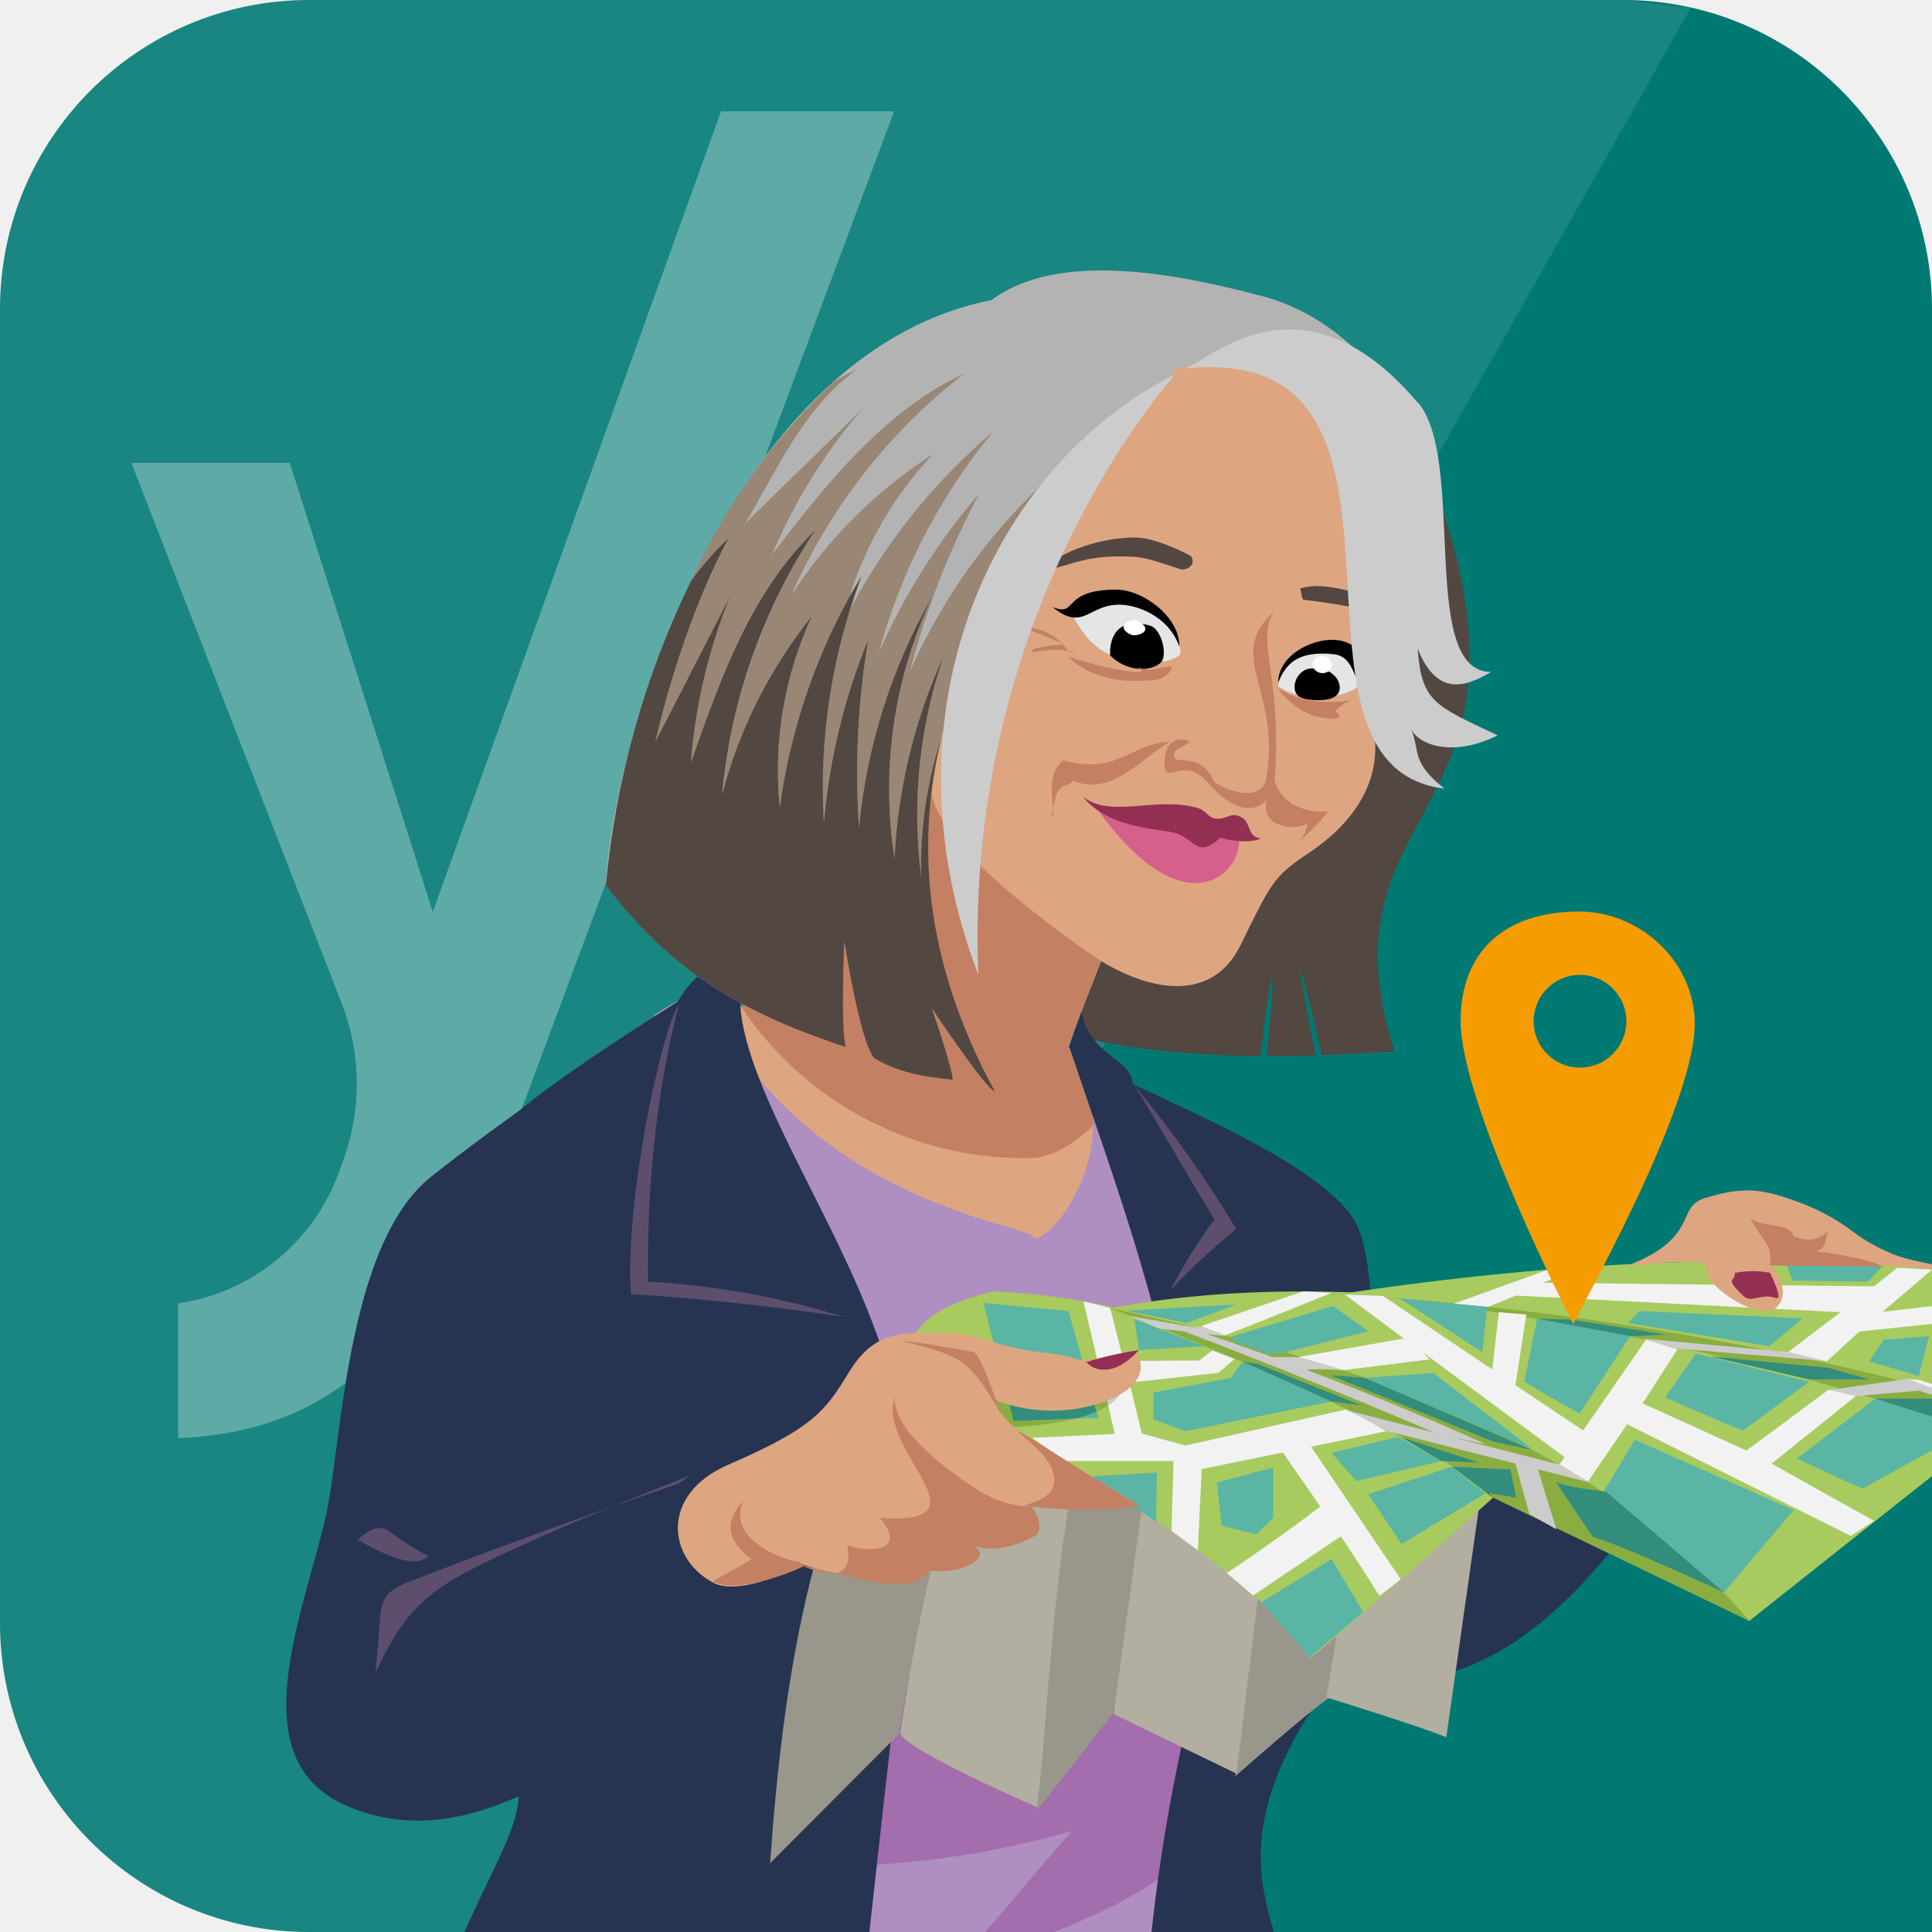
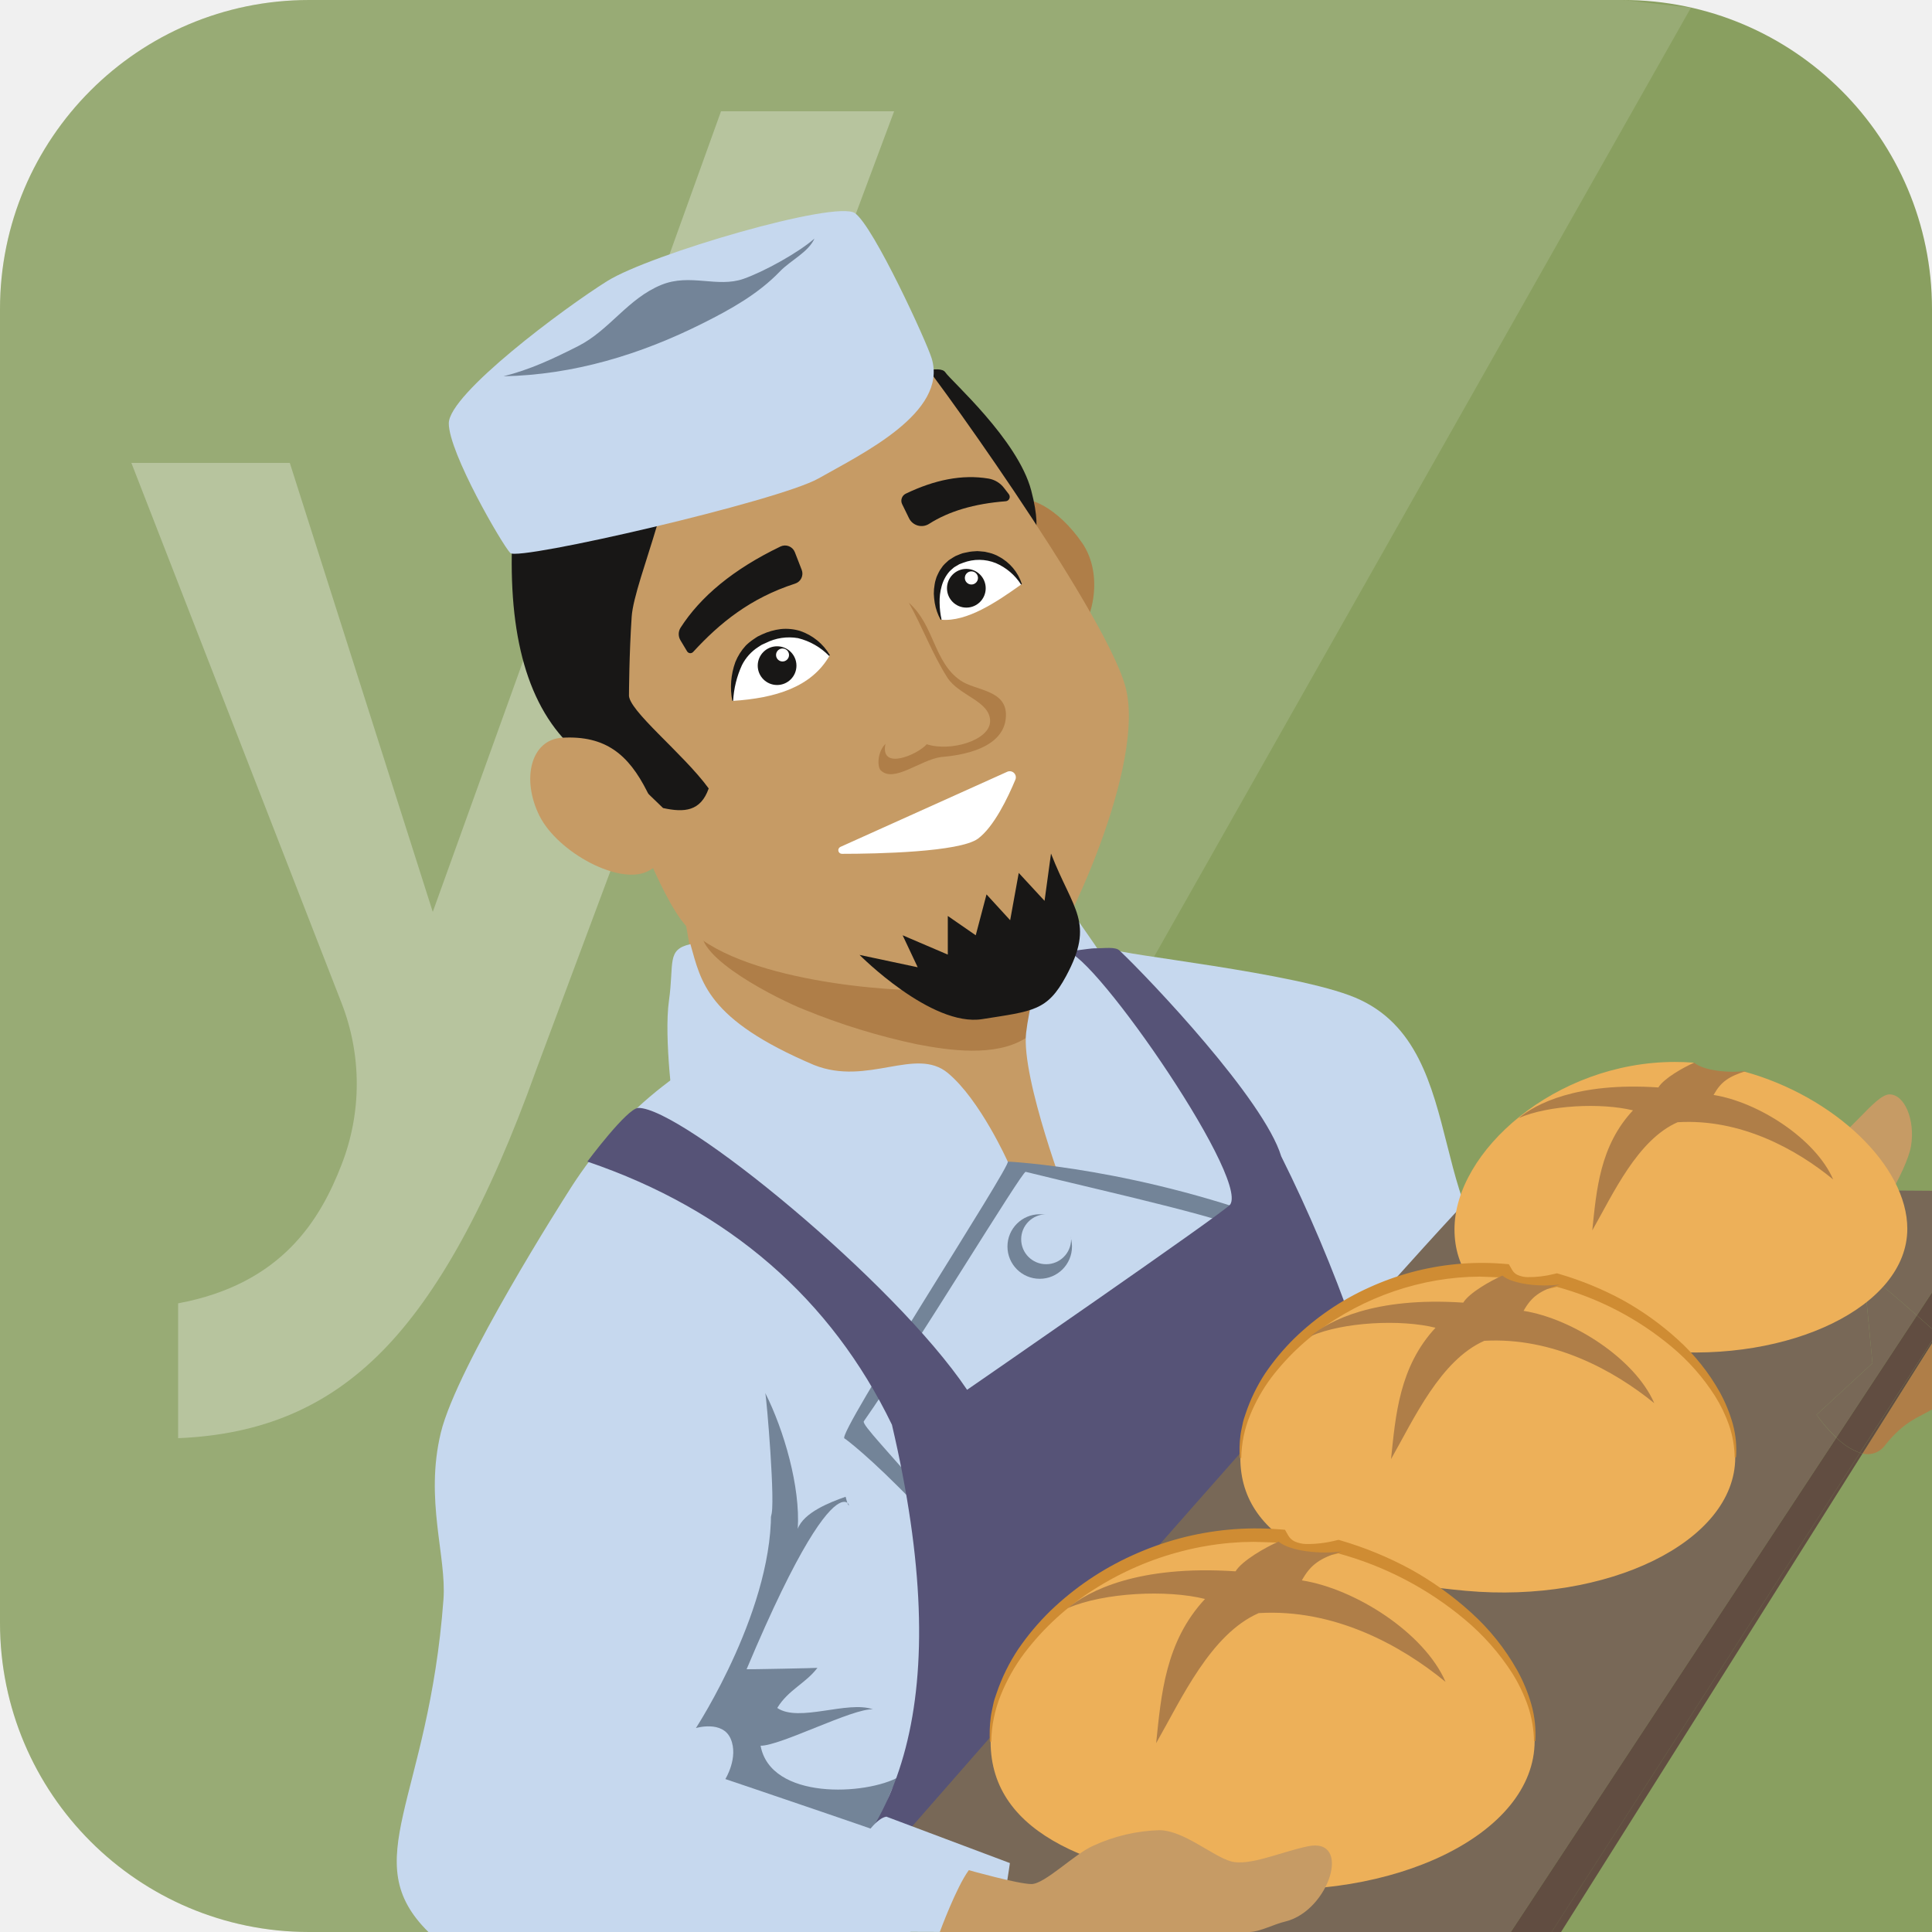
<svg xmlns="http://www.w3.org/2000/svg" role="img" aria-hidden="true" viewBox="0 0 500 500" focusable="false">
-   <path fill="#007973" d="M80 0h340a80 80 0 0 1 80 80v420H80a80 80 0 0 1-80-80V80A80 80 0 0 1 80 0z" />
-   <path fill="#fff" d="M420 0H80A80 80 0 0 0 0 80v340a80 80 0 0 0 80 80h75.9L437.6 2" opacity=".1" />
-   <path fill="#fff" d="M46.1 337.3v34.9c21.6-.9 38.5-8 52.8-22.5s27.4-38 39.9-72.9l92.6-248h-44.8L112 236 75 119.8H34l54.4 139.8a57.5 57.5 0 0 1 0 41.8 52.3 52.3 0 0 1-42.3 35.9z" opacity=".3" />
-   <path fill="#534741" d="M372.1 128.3c-9.9-28.3-45-52.7-75-50.5l-8.5-1c-28.7 14.3-25.5 45-34.1 75.9-8.5 30.2-22.7 62.9-10.7 91.9 9.7 23.7 51 28.4 82.4 28.7 4.4-36.4 3.4-15.5 1.6 0 4.5 0 8.8 0 12.7-.2 0 0-10.1-50 1.6 0 8.4-.3 15.2-.8 18.8-1-20.7-64.6 40.8-59.2 11.2-143.8z" />
-   <path fill="#263452" d="M348.9 313.5c9.9 11.9.6 38.2 17.5 40.8 19 3 35.2-24 54.5-24.4a38 38 0 0 1 28.7 12.5c6.5 7.1-1.2 8.2-5.7 16.8-38.7 73-76.2 89.8-119.3 66.2-36.9-94-54.5-65.9-82.5-112.9.5-15.4-5.2-57.4-12.2-71.2 26 30.7 98.6 47.9 119 72.2z" />
-   <path fill="#dda680" d="M213.9 236.3c7.4-10.3 19.2-64.2 16.7-64.7 0 0 29.7 66 80 81.6-18.2-6-25-6-25-6s-8.7 21.8-9.1 24c5.2 4.5 7.5 2.4 16.1 12.4 10.7 12.4-1.2 76.2-8.4 76.4-35 1-115.7-50-115.7-90.4 35-9.8 37-21.7 45.4-33.3z" />
-   <path fill="#c48062" d="M295.5 248.8a530 530 0 0 0-6.8-6 129.1 129.1 0 0 1-23-19.5 975 975 0 0 0-38.1-30c-3.6 16.3-9.4 37-13.7 43-6 8.2-8.7 16.5-22.1 24.2a88 88 0 0 0 75.2 39.2c8.7-.4 17.3-8.6 24-18-7.3-7.8-9.7-6.3-14.5-10.4.4-2.3 9-24.1 9-24.1s3 0 10 1.6z" />
-   <path fill="#af8fc1" d="M277.6 272.4c15.7 25.6-8.2 51.8-10.2 47.6-1.4-2.9-56.4-8.8-82.7-58.2 5.8-3.3 2-11-15.5 1C204 297.5 210.4 428 209.4 500h105.7c12-72 .3-203.4-37.5-227.6z" />
-   <path fill="#a46dad" d="M318.5 446.2c10-18.3 2.7-43 14.9-60q-54.6 14.3-108.6 30.6l3.8 3.7a271.6 271.6 0 0 0-6.2 62.3 234.1 234.1 0 0 0 55.2-9c-7.3 7.8-14.8 17.4-22.7 26.2h18c11.8-4.8 23.2-10 33.3-18.5 6.2-5.2 8.4-28.2 12.3-35.3z" />
-   <path fill="#263452" d="M233.9 416.9c0-32.8 4.9-31.4-4-62.3-12-42.5-49.9-86.8-35-109.2a28.3 28.3 0 0 0-19.5 13.8c-15.5 9.8-43.5 28-46.5 34-4.8 9.2-12.5 37-11.8 47.3 2.5 35.5 3.9 70.7 13.7 104.9 5.5 19 4.5 22.6-3.1 38.6-2.5 5.2-5.1 10.6-7.5 16H225c12.4-112.8 9.3-75.5 8.9-83.1zM338.5 444c16.2-25.9 17.1-36-18-112.4-12-25.8-20.6-43-27.4-51.1 0-6.4-11.2-7.3-13.2-18.7l-3.2 9c12.7 38 25.5 70.3 33.4 124.1 5.4 36.6-5.4 44.7-12.1 105.1h31.7c-4.7-15.1-6.7-31.1 8.8-56z" />
-   <path fill="#263452" d="M194.7 420.8C151 460.4 118.5 480.5 89 467c-28.3-12.8-8.4-54-4-78 3.6-20.3 5.7-67.9 26.6-84.5 20-15.8 39.1-28.3 39.1-28.3l14.4 41.8-16.7 75 43.6-14s22.7 23.7 2.8 41.7z" />
-   <path fill="#dda680" d="M351.7 177.8c13.5 25.9-9.2 40.4-13.8 43.5-8.3 5.6-9 7.3-16.9 23.4-8 16.2-26.4 11.3-40.4 1.1-9.5-6.9-33.4-24-38.6-37.4-3.5-9.2-4.3-32.9 3.2-45.5 6.8-11.5-16.1-22.2-14.6-35.5 1.3-10.8 23-68 80.7-47.4 28.9 10.4 46.7 34.3 46.7 56 0 18.9 3.2 22-6.3 41.8z" />
-   <path fill="#534741" d="M336.5 152.3c4.4-1.5 10.9.1 14.3 1.1 3.2.9 7.6 6 7.6 11.4-1.2-.3-6-7.1-8.3-7.6-4.9-1.1-12.3-1.9-12.8-2-.4-.2-.6-2.3-.8-2.9zm-42.7-13.2c5.2 0 13.7 4.3 14.5 4.9 1 1.7-.2 3.3-2.4 3.4-.6 0-8-3-12.3-3.3-12.7-.7-15.6 2.1-24.3 3.8 5.2-5.5 16-8.8 24.5-8.8z" />
-   <path fill="#e5e5e5" d="M305.5 169.1c.3-3.4-4.4-11-6.8-12.2a21.7 21.7 0 0 0-20.8 3c3 5.2 5.6 7.7 8.8 9.3 6.4 3.2 16.6 2.9 18.8 0zm25.4 8.6c-.8-10.2 17.3-15 21-2 .6 3-4.8 4.5-10.8 4.8a17.6 17.6 0 0 1-10.2-2.8z" />
-   <path d="M288.9 152.6c7 0 16.5 7.2 16.3 14.7-2.9-8.1-11.2-10.7-15.1-10.8-8.4-.3-9.6 7.2-17.7.6 6.7 2.7 2-4.5 16.5-4.5zm58.1 13.2c8 1.8 6.3 10.7 9.8 10.8-7.7 4.4-4.5-6.6-11.7-7.3-9.5-1-12.5 2.8-14.3 7.4-.1-7.5 10-12.2 16.1-10.9z" />
-   <path d="M339.5 173c-4 0-6 5.7-3.1 7.4 1.7 1 7.8 1.3 9.4-.4 2.2-1.6.6-7.4-6.3-7z" />
-   <path fill="#dda680" d="M246.3 151.2c-2-6.1-6.4-13.2-14-15.6-4-1.3-5-.5-8.8 1.4-3 1.5-5.6 6.8-6.3 10-3 14.6 4 23.5 14.4 34 3.3 3.5 9 6.5 12.7 3.4 1.6-1.4 2.3-3.7 2.7-5.8a55 55 0 0 0-4.2-34.8" />
-   <path fill="#c48062" d="M221 159.2c-3.4-6.1.6-15.3 6.5-19.2 1-.8 4.6 1.2 5.2 2.3a90.2 90.2 0 0 1 9.3 24.3 16.4 16.4 0 0 1-9.2-.7 4.7 4.7 0 0 1 6-6.7c-2-4.6-2.8-12.6-7.8-12.8-7.2-.3-10 12.8-10 12.8z" />
-   <path d="M287.3 169.6c3.7 3.9 10.3 4.7 13.3 1.7 1.6-2.3-.2-8.7-3-9.4-9.1-2.5-10.5 4-10.3 7.7z" />
-   <path fill="#fff" d="M293.2 164.4c1 .1 3-.4 3.2-1.5s-1.7-2.2-2.6-2.4-2.8.5-3 1.6 1.4 2.1 2.4 2.3z" />
-   <ellipse cx="342.2" cy="172" fill="#fff" rx="2.2" ry="2.5" transform="rotate(-81.4 342.2 172)" />
-   <path fill="#d6608c" d="M320.7 216.7a11.2 11.2 0 0 1-12 11.8c-11.9-.5-23.3-17.2-24.7-19 2.7.3 37.3 7.5 36.7 7.2z" />
-   <path fill="#942f54" d="M309.6 209c2.7.7 2.9 2.5 4.8 2.8 2.3.5 3.8-1.2 5.6-.8 4.4 1.1 2.1 5.4 6.3 6-2.7 1.2-7 .8-10.5-.2-6.3 6-6.7-.6-12.9-1.5-8-1.2-17.2-2.3-22.7-9.2 7 5.8 18.7 0 29.4 2.9z" />
-   <path fill="#c48062" d="M330 200c-.7 11-9 12.1-16.8 3.2-4.9-5.6-7-3.6-10.4-3.2-2.1.3-1.6-4.8-.5-6.7a4 4 0 0 1 5.6-1.3c-2.6 2.2-4 1.3-4 3.7s6.9-1.2 10 6.1c.7 1.7 12.5 7 13.8-.4 4-22.9-11-32 2.2-43.2-5.2 6.8 1.8 16.6.1 41.8zm-52.2 2c-2.2 2.5-4.3-1-5.6 9.4 1.7.3-2.6-10.7 3-14.6 14.3 3.9 17.7-4.7 27.6-4.8-5.6 2.6-15.1 14.7-25 10z" />
-   <path fill="#c48062" d="M329.7 201a10 10 0 0 0 5 7.2 15.5 15.5 0 0 0 9 1.8 42.4 42.4 0 0 1-7.4 7.6 7 7 0 0 0 2-4.4 9.4 9.4 0 0 1-7.3.2 5.5 5.5 0 0 1-2.6-1.9c-1.1-1.6-.8-3.7-.5-5.6l.5-3.2M298 176c-7.7.9-16.1-.6-21.6-6.1a94.8 94.8 0 0 0 16.8 4 3.3 3.3 0 0 0 2.3-.3l-1.3-1.3c2.2 2.2 6.8.1 9.2.1-.7 2.6-3 3.4-5.4 3.7zm32.3 1.7c5.6 4.3 13.3 4.6 20.2 3.4a8 8 0 0 0-4.9 3c4 3.2-5 1.5-6.2 1a21.7 21.7 0 0 1-9-7.4z" />
-   <path fill="#c48062" d="M278.6 170.2c-.8-1.6-3-2-4.7-2a34.7 34.7 0 0 0-6.8.6c-.3-.5.4-.9.9-1a38.5 38.5 0 0 1 7.3-1 58.9 58.9 0 0 0-15.2-5.3 32.6 32.6 0 0 1 9 1.5 13.6 13.6 0 0 1 7.3 5.4l1.2.4" />
-   <path fill="#b3b3b3" d="M326.5 76.6c29.6 7.7 43.9 40 43 46.5-42.2-43-69.6-25.7-69.7-25.8-10.5-7.7-20.7-19.8-44-19 18.1-14.6 52.3-6.5 70.7-1.7z" />
-   <path fill="#b3b3b3" d="M257.5 282.5c-2.5-.7-16.3-21.5-16.3-21.5s6.4 18.8 5.2 18.5c-2.2-.6-11.5-.5-20-5.6-3.8-4.3-8-30.2-8-30.2s-1 22.6.5 27.3c-24.7-8.2-44.6-18.5-62.1-42 1.4-35.4 30.7-136.3 98.2-151 30.1-6.5 37 3.6 49 19.1-14.1 18.3-99.9 88-46.5 185.4z" />
-   <path fill="#998675" d="M188.6 139.2a224 224 0 0 0-19 52.8l19.5-38a143.4 143.4 0 0 0-10.3 43.4c7.5-21.8 15.6-44.4 32.2-60.2a148 148 0 0 0-24 68.5 123.3 123.3 0 0 1 23.1-46.2 95.2 95.2 0 0 0-8.3 49.5 156.8 156.8 0 0 1 18-54.5 95.3 95.3 0 0 1 21.7-37 123.3 123.3 0 0 0-36.7 36.5 148 148 0 0 1 44.7-57.3c-20.8 9.7-35.7 28.6-49.7 46.8a143.4 143.4 0 0 1 23.5-37.8l-30.5 29.8c8.5-14 14.8-29.6 29.1-40-1.9 1-4 2-6 3.2a162.3 162.3 0 0 0-37 51.5 83.1 83.1 0 0 1 9.7-11z" />
-   <path fill="#998675" d="M235.6 173.3a209.6 209.6 0 0 1 17.8-45.5 161.6 161.6 0 0 0-26 41.2 153.7 153.7 0 0 1 29.6-57.3 156.8 156.8 0 0 0-37 46 153.7 153.7 0 0 0-6.9 55 161.5 161.5 0 0 1 11.6-47.2 209.6 209.6 0 0 0-2.4 48.7 149.3 149.3 0 0 1 19-59.9 116.9 116.9 0 0 0-9.8 67.9 142.4 142.4 0 0 1 12.7-52.4 126.8 126.8 0 0 0-5.8 57.3 107.3 107.3 0 0 1 5.3-36.4 144 144 0 0 1 15.2-37c3.8-14.3 8.5-25.6 13.8-31.1a149.3 149.3 0 0 0-37 50.7z" />
-   <path fill="#534741" d="M238.4 227a126.8 126.8 0 0 1 5.8-57.2 142.4 142.4 0 0 0-12.7 52.4 116.9 116.9 0 0 1 9.8-67.9 149.3 149.3 0 0 0-19 59.9 209.6 209.6 0 0 1 2.4-48.7 161.5 161.5 0 0 0-11.5 47.3 153.7 153.7 0 0 1 6.8-55.1q1.4-4.4 3-8.7l-3.2 5.5a156.8 156.8 0 0 0-18 54.5 95.2 95.2 0 0 1 8.3-49.5 123.3 123.3 0 0 0-23.2 46.2 148 148 0 0 1 24.1-68.5c-16.6 15.9-24.6 38.4-32.2 60.2a143.4 143.4 0 0 1 10.3-43.4l-19.5 38c3.6-16 10.4-36.7 19-52.8a83.1 83.1 0 0 0-9.7 11 227.9 227.9 0 0 0-22.1 78.9c17.5 23.4 37.4 33.7 62.1 41.9-1.4-4.7-.4-27.3-.4-27.3s4 25.9 7.8 30.2c8.6 5.1 18 5 20.1 5.6 1.2.3-5.2-18.5-5.2-18.5s13.8 20.8 16.3 21.5c-18.8-34.4-20.3-65.3-13.8-91.8a107.3 107.3 0 0 0-5.3 36.4z" />
-   <path fill="#ccc" d="M367 104.2c12.6 14.9 0 69.7 18.9 69.7-6 3.5-13.8 7-19-6 1 13.8 4.4 14.7 20.7 22.4-12 6-20.8 2.2-22.4-1.7 2.4 6.2 0 8.6 8.6 15.5-49-6 3.5-116.3-67.2-108.7 5.2-1 29.8-27.2 60.3 8.8zM253.2 252.3c-25.8-67.2 3-131.3 51-155.5 0 .2-55 59.8-51 155.5z" />
-   <path fill="#5e4e6d" d="M167.8 331.7a209 209 0 0 1 50.5 9.1q-27.3-4.1-55-5.9c-1.7-22.8 7.5-67.3 12.4-75-6 23.4-8.3 47.5-8 71.8zM319.9 318a308 308 0 0 0-26.2-37c7.1 11.8 13.5 22.9 20.6 34.6a134.3 134.3 0 0 0-11.4 18.3 175.3 175.3 0 0 1 17-15.8zm-141.3 63.8l-14.9 6a589.5 589.5 0 0 0-37.8 16.4c-7 3.4-14 7.2-19.1 13-4.1 4.6-7 10.2-9.6 15.7l1.2-14.2a12.1 12.1 0 0 1 1.2-5c1.3-2.3 4.1-3.5 6.7-4.5q34.3-13.3 69.2-25.2m-82.9 14.5c1.9-1.8 4.3-3.6 6.8-2.9a8 8 0 0 1 2.4 1.5 74.5 74.5 0 0 0 9 5.6c-3.5 4.1-14.4-2-18.2-4.2z" />
-   <path fill="#99978b" d="M199.3 482.2c3.5-49.9 11.4-98.6 37.9-136.8l27.6 5c-15.5 36.5-28.8 71.4-32 98.2zm69.1-13.6c3-30 2-78.4 16.3-116.3 0 0 20.7-4.3 19.8-1.8s-16.5 93-16.5 93zm62.8-106.9c0 3.5-11.5 98-11.5 98s20.1-17.8 24.5-20.4c2.2-1.4 10.3-79.3 10.3-79.3z" />
-   <path fill="#b3afa0" d="M233 448.7c1.8 4.4 35.4 19 35.4 19 3.7-30.1 4-79.1 18-117.2l-28.4-1.7a494.5 494.5 0 0 0-25 100zm87 10.3l-31.8-15.4 12.9-94 31.9 2.7zm54.3-9.4c-6-2.6-31-10.3-31-10.3l13-79.3 30 5.2z" />
-   <path fill="#a8cb5f" d="M253.7 364.3c16.4 12 67.2 38 85.3 64.6-2 3 47.4-41.3 47.4-41.3-40.7-31.5-83.4-51.4-129.2-53.4-12.7 3-19.7 7.6-21.6 13.8z" />
-   <path fill="#8aad41" d="M386.4 387.6l66.3 31.9c-31.6-39.7-96.6-69.2-166-81.2 47 18.3 88 37.2 99.7 49.3z" />
-   <path fill="#a8cb5f" d="M287.3 338.5c73.5 16 129.1 38.2 165.4 81L500 382v-17c-67.6-24.1-150.1-38.5-212.7-26.4z" />
-   <path fill="#a8cb5f" d="M338.4 336.2c57.7 6.3 109.9 11.4 161.6 28.8v-36.8c-54-4.4-107.2-.7-161.6 8z" />
-   <path fill="#8aad41" d="M357.7 335.7q-10.3-1-20.4-1.5l20.4 1.5zm0 0a708.4 708.4 0 0 1 142.3 31v-7.3a793.3 793.3 0 0 0-142.3-23.7z" />
-   <path fill="#ccc" d="M462.6 349.9l-37.5-3.5 8.9 2.6 39.4 3.3-10.8-2.4z" />
-   <path fill="#f2f2f2" d="M480.3 361.3l-7-1.7-21.3 15.8-26.9-12.2 9-14-8.1-2.5-16.3 23.5-17.5-11.7 2.8-18.3-7.1-.6-1.7 14.8-28.3-19-9.9-.4 15.3 11.4-27.3 4.8 11.6 3.4 22.4-2.8-2-2 36.9 27.3-1.3 1.9 7.3 4.5 10.2-14.9 57.9 28.9 6-3.9-26.5-14.8z" />
-   <path fill="#ccc" d="M411.6 383.7l-8.2-4.7-54.7-14 10.5 5.4 52.4 13.3z" />
-   <path fill="#5ab5a4" d="M284.3 367l-.5-1.7a33 33 0 0 1-5.2 1.8zm-3.4-12.3l-4.4-15.4-22-2.1 4.6 18a148.4 148.4 0 0 0 21.8-.5z" />
-   <path fill="#8aad41" d="M259.1 355.1l-4.5-.3-.5 8.2 7.5 6.3a85.2 85.2 0 0 0 17-2.2l-16.3.7zm21.8-.4l3 10.6a20 20 0 0 0 2.9-1.6l-2.3-9.5-3.6.5z" />
-   <path fill="#328d7c" d="M259.1 355.1l3.2 12.7 16.3-.7a33 33 0 0 0 5.2-1.8l-3-10.6a148.4 148.4 0 0 1-21.7.4z" />
-   <path fill="#f2f2f2" d="M339.3 374.4l19.5-4s-6.2-3.7-10.6-5.6l-41.4 9.3-11.3-3.1-3.2-13.2 23-2.5 4.2-3.6-5.8-2.2-3.3 2.6-19.6.1c1.7 5.3-.3 9-4 11.5l1.7 7.4-21.4 1 8.6 6h28l-.5 18.1 6.8 5 1-21 21-4.3 9.7 14a479.1 479.1 0 0 1-24.2 17.2l6.8 5.8 22.7-15.3c3.9 5.7 10 15.4 10 15.4l5.5-4.3z" />
-   <path fill="#f2f2f2" d="M287.3 338.5l-6.9-1.7 4.1 17.4a21.7 21.7 0 0 0 6.3-2l-3.5-13.7z" />
-   <path fill="#ccc" d="M290.8 352.2a21.7 21.7 0 0 1-6.3 2l2.3 9.5c3.7-2.5 5.7-6.2 4-11.5z" />
-   <path fill="#f2f2f2" d="M487.2 339.5l12.8-10.9-9-.5-6 4.8-85.6-.9 7.6-3.4h-6.4l-24.4 8.8 8.7.9 7.4-3 84 4.3-13.5 10.3 10 2.4 8.4-7.7 18.8-2V338z" />
-   <path fill="#ccc" d="M308.8 343.5l-16.2-2.9 7.3 3.2 17.3 2-6-2.4-2.4.1z" />
-   <path fill="#f2f2f2" d="M344.6 334.6l-7.3-.4-26.5 9 6.2 2.4 8.2-3.2z" />
-   <path fill="#ccc" d="M384.6 373.8a794.1 794.1 0 0 0-74.5-29.3h-3.8a1739 1739 0 0 1 66 26.7z" />
-   <path fill="#ccc" d="M336 351.2h-9l8.2 3.9c2.7-.9 7-.9 12.3-.5zm61.8 28.4l5 16.2-7-4-3.8-13.7z" />
-   <path fill="#5ab5a4" d="M423.1 372.6l-8 13.3 31.1 26.2 18-21.3z" />
-   <path fill="#328d7c" d="M446.2 412.1c-13.2-6-26.5-12-34-14.4l-9.5-14.1c5 1.7 8.3 1.7 13 2.5zm-3.8-61.1l30.8 3 10.5 3h-15.5l-25.8-6z" />
-   <path fill="#5ab5a4" d="M438.9 350.3l-8 11.4 20.1 8.6 17.2-12.7-29.3-7.3zm26.1 27.2l17 7.8 18-10v-8.8l-14.3-4.8-20.7 15.8zm-56.2-11.7c-.7-.2-14.3-8.2-14.3-8.2l3.3-16.3 24.1 4.5z" />
-   <path fill="#328d7c" d="M431.2 345.4l-9.3.4-24.1-4.5 8.8.2 24.6 3.9z" />
-   <path fill="#5ab5a4" d="M383.6 349.9L362.2 336l22.7 2.2zm-12.7 5.4l-17.7 1.3 43.2 18.3-25.5-19.6zm-52.2-9.4l13.8 4.1 21.6-5.5-9.1-6.5-26.3 7.9zm2.9 6.5l-3.1 4.2-20 3.8v6.9l8.2 3.1 37.9-7.7-23-10.3zm40.2 19.5l-17.2 4.1 6.4 7.3 22-5.2-11.2-6.2zm13.8 7.7l-21.5 7.1 8.6 12.9 21.7-13.1-8.8-6.9zm-46.1.2l-14.6 3.9 1.3 11.2 9 2.2 4.3-4.3v-13zm-30.1 1.3l-.2 12.7-17.5-11.7 17.7-1zm184.3-28.8l3.9-5.6 11.6-.9-2.6 10.3-12.9-3.8zm-17.2-11.1l-8.6 7.2-36.6-6 3-3.1 42.2 1.9zM320 337.6l-12.9 4.8-15.5-3.2 28.4-1.6z" />
-   <path fill="#328d7c" d="M390.9 380.3l-15.1-.7 8.8 6.7 7.8 1.3-1.5-7.3zm-46.6-24.4l8.9.7 43.2 18.6-9.9-2.1-42.2-17.2z" />
-   <path fill="#5ab5a4" d="M319.3 347.1l9.1 3.3 4.1-.4-13.8-4.1.6 1.2z" />
-   <path fill="#328d7c" d="M352.3 363.7l-7.7-1-23-10.3 3.9.6 26.8 10.7zm132.8-1.8l14.9 4.7V362a458 458 0 0 0-14.9 0z" />
-   <path fill="#5ab5a4" d="M487.2 327.7l-3.8 4-19.5-.3-1.9-5.1 25.2 1.4z" />
-   <path fill="#dda680" d="M479.9 319a54 54 0 0 0-13.4-7.5c-10.3-3.9-14.9-4.6-25.4-1.4-7.5 2.4-1.2 10.2-19.8 17.4 7.3-.4 13.7-1.5 20.4-.5-1 3.5 3.3 7.2 7.6 9.8 5.4 3 9.1 2.8 10.5 1.5 3-3 1.3-7.5-1.3-10.8a239.2 239.2 0 0 1 41.5 1v-1.3c-4-.9-8-1.5-11.6-3.3a41.7 41.7 0 0 1-8.5-4.9z" />
-   <path fill="#c48062" d="M458 327.5c1-6-2.6-6.7-5-12.3 2.6 2.6 10.5 1.1 11.1 4.7 4.1 1.6 6.3 1.1 9-1.3-1 2.2-.1 4.5-3.2 5.2 3.8.5 14 2 17.3 4l-29.2-.3z" />
-   <path fill="#5ab5a4" d="M344.6 403.5l-18.1 11.1 12.5 14.3 13.8-11.7-8.2-13.7zm-51-62.1l1.2 8 16.9-1-18.1-7z" />
-   <path fill="#328d7c" d="M382.7 378.5l-9.7-.4-10.5-6.2 20.2 6.6z" />
-   <path fill="#ccc" d="M495.2 357.6h-.2l-1.5-.7-20 2.8 6.8 1.6 16.3-1.4 3.4 1.1v-1.8l-4.8-1.6z" />
-   <path fill="#f2f2f2" d="M493.5 356.9l6.5 2.3v-1l-3.4-1.1-3.1-.2z" />
-   <path fill="#f59c00" d="M408.7 235.9c-18.7 0-30.6 9.8-30.7 28.2-.1 21.8 29.2 78.6 29.2 78.6.6-2.2 31-55.1 31.4-77.4.2-16.2-14-29.4-29.9-29.4zm.2 40.4a12 12 0 1 1 12-12 12 12 0 0 1-12 12z" />
-   <path fill="#dda680" d="M188.4 379.1c22.2-9.6 25.2-14 31.2-23.8 6.6-10.9 13.4-10.4 24.8-10.4 9 0 13.9 4 25.4 5.1 14.2 1.5 3 3.3 23.8.3 1.4-.2 5.4 7.9-8.2 12.6a40.8 40.8 0 0 1-27.7-.5c.7 4.8 8.2 9.6 8.2 9.6l28.8 17.5s-11-1.4-29.8.1c-25 4.5-30.9 25-57.3 15.2-8 4.3-17.8 7.5-23 4.8-11.7-6.1-14-22.7 3.8-30.5z" />
-   <path fill="#c48062" d="M206.7 404.1c-1.1.5-19.2-4.8-14.3-15.7-5.9 6.4-3.2 11 2.1 15.2l-10 5.6c5.8 3.4 19.6-1.9 23.8-4zm65.6-23.8c1.8 4.7-.6 7.6-7.4 9.3a104 104 0 0 0 30.3 0c-1.9-.4-26.6-16.4-32.3-19.7 3 3 7.8 6.3 9.4 10.4zm-38.4-33.1c.8-.5 18 2.7 18.1 2.7 2.2 1 6.3 14.7 7.5 16.7-8.5-14.1-9.2-15.4-25.6-19.4z" />
-   <path fill="#c48062" d="M255.4 387c-2.6-1.3-25.3-15.5-23.7-25.6-5.5 13.2 25.7 33.7-4 31.4 7.5 9-3.2 9-8.4 7.1 2.7 14.3-15.3 3.1-16 3.6 2.9 1.8 15 3.8 17.4 4.8 16.3 4 18.7-.2 19.5-1.9 7.9 1.5 18.1-3.5 11-6.8 7 3.5 16.6-1.9 17.2-2.5 1.2-1.6.5-4.6-1.4-7.2a24.3 24.3 0 0 1-11.6-3z" />
-   <path fill="#942f54" d="M449 329.4c.2 2.4-3 1.1 2.2 6 2 2 4.4-.8 8.3.5 2 .7-.5-4.5-1.4-6.5a24 24 0 0 0-9 0zm-167.7 23.2c1.6 2 4.7 2.3 7.2 1.4s4.4-2.7 6.3-4.6a92.6 92.6 0 0 0-14 3.2" />
+   <path fill="#899f60" d="M80 0h340a80 80 0 0 1 80 80v420H80a80 80 0 0 1-80-80V80A80 80 0 0 1 80 0z" />
+   <path fill="#fff" d="M420 0H80A80 80 0 0 0 0 80v340a80 80 0 0 0 80 80h75.89L437.61 2" opacity=".13" />
+   <path fill="#fff" d="M46.1 337.3v34.9c21.6-.9 38.5-8 52.8-22.5s27.4-38 39.9-72.9l92.6-248h-44.8L112 236 75 119.8H34l54.4 139.8a57.54 57.54 0 0 1 0 41.8c-5.5 14.2-15.4 30.9-42.3 35.9z" opacity=".3" />
+   <path fill="#c69b65" d="M489 283.23c-3.89 0-11.13 11.69-17.25 13.36s-26.71 8.9-26.71 8.9l8.35 15 30.61-2.75s9.46-14.47 10.57-21.15-1.63-13.36-5.57-13.36z" />
+   <path fill="#af7e48" d="M264.36 151.24c6 8.7 9.34 16.76 13.68 13.79s8-15.85 2-24.55-14.32-13.36-18.66-10.39-2.98 12.44 2.98 21.15z" />
+   <path fill="#181716" d="M235.65 97.06s7.65-2.78 9-.7 18.75 17.37 22.23 30.57-.7 14.59-1.39 12.51-25-34.74-25-34.74z" />
+   <path fill="#c6d8ee" d="M249.55 487.52c-3.47-1.39-86.15 2.08-86.15-.7S146.72 309 146.72 309c24.38-39.27 64.28-54.37 138.08-62.5l61.32 38.84 22.93 201.48z" />
+   <path fill="#738498" d="M193.22 432c.12.06 18.22-.3 18.33-.36-3.13 4.1-7.53 5.66-10.4 10.38 5.63 3.83 18.21-2 24.78.36-5.09-.38-24 9.48-29.09 9.41 2.59 14.09 27.3 12.89 35.94 8-3.91 4.88-5.81 16.74-7.69 22.84-7.86-5.9-53-8.75-70.68-21.53 6.31-13.14 13.06-27.23 18.33-40.94 5.44-14.17 19.25-14.77 26.79-27.83 1.28-2.21-1.17-30.92-1.48-31.82 4.87 9.67 9.1 24.31 8.41 35.15 1.51-4.19 8.26-6.86 12.39-8.3 2.33 9.86 1.59-20.11-25.63 44.64z" />
+   <path fill="#c6d8ee" d="M288.14 245.67c1.39 1.39 47.11 6 62.61 12.52 31.72 13.35 15.86 63.44 47.48 75.09 10.53 3.88 54.19-6.95 54.19-6.95l10.42 43.77c-39.09 25.29-76.09 34.33-111.16 28.49l-58.36-98z" />
+   <path fill="#c69b65" d="M269 211c1.39 5.56 22.93 82 22.93 82l-47.24 29.18-60.45-44.48-9-51.41z" />
+   <path fill="#af7e48" d="M181.74 240.39c-2.18 7.42 20.12 18.42 26.21 20.82a169.23 169.23 0 0 0 29.36 9.05c8.5 1.64 20.08 3.24 27.8-1.39 11.52-6.91 11.27-26.14 7.49-37.44-8.86 6.12-21.06 5-31.63 6-19.86 1.75-38.88-.7-58.44-.4.23 1.91-.45 4.18-.2 6.08-.69-.17-1.26-.5-.59-2.72z" />
+   <path fill="#c6d8ee" d="M274.56 231.84s-7.64 23.63-9 35.44 11.12 44.46 10.42 42.38 27.1-14.59 27.1-14.59l-10.42-36.57-9.42-14.15z" />
+   <path fill="#c6d8ee" d="M178.68 244.35c-6.25 1.39-4.17 4.86-5.55 14.59s1.25 28.77 1.25 28.77L238.43 343 301 311.74l-40.2-11.12s-7.16-16-15.49-22.92-20.77 3.47-34.67-2.09c-27.79-11.81-29.18-21.53-31.96-31.26z" />
+   <path fill="#738498" d="M260.8 300.62c.13 0 34.07 1.56 74.09 17.18l-4.45 3.27c-13.23-6-39.27-11.47-65-17.8-.9-.23-29.1 46.32-41.88 64.55-1.19 1.71 28.39 28.38 62.33 81.81-41.73-58.43-67-77.28-67.33-77.36-2.43-.53 43.6-71.27 42.24-71.65z" />
+   <path fill="#565377" d="M152 300.62s10.31-13.85 13.2-13.89c11.16-.16 66.27 44.92 85.08 72.95 0 0 66.84-46.13 68.09-47.94 5-7.27-38.43-69.51-43.07-65.31 0 0 6.86-1 7.84-1 2.91 0 5.48-.48 6.62.59 7.94 7.53 37.38 38.58 41.81 53.22 28.61 57.35 42.14 120.68 43.08 189l-132 9h-41c31.71-19.35 45.82-57.5 29.18-128.53-15.67-32.41-42.08-55.61-78.83-68.09z" />
+   <path fill="#c69b65" d="M236.35 90.81c2.08 1.39 49.33 66.69 54.89 86.84s-16 65.31-20.85 70.17-20.15 7.65-29.18 8.34-50.86-2.08-63.78-16.67-35.57-93.8-35.57-93.8l6.25-24.31z" />
+   <path fill="#181716" d="M183.41 204.05c-2.08 5.92-6.28 6.28-11.81 5.07l-16-15.41-8.87-1.6c-11.58-12-15.77-31.85-13.85-58.23 0 0 34.74-31.26 39.6-21.54s-8.34 37.52-9 47.25-.7 20.15-.7 20.15c-.48 3.9 14.05 15.26 20.63 24.31z" />
+   <path fill="#c6d8ee" d="M211.83 123.82c11.2-6.36 33.46-17 29.31-31-1.25-4.22-15-34.18-19.87-37.65s-53 10.62-64.12 17.57-41 29.18-41 36.82S130 141 132.06 143.12s69.41-13.43 79.77-19.3z" />
+   <path fill="#af7e48" d="M482 376.17a5.58 5.58 0 0 0 5.92-2.23c5.11-6.38 8.78-7.12 12.07-9.19v-17.12z" />
+   <path fill="#786857" d="M470.12 366.15l14.47-13.35-2.22-23.38c1 0 8.36 6.28 13.72 11l3.91-5.94v-26.31c-35.11-.21-114.74-.75-116.36-1.29-2.09-.7-156.32 175.77-156.32 175.77L291.38 500H391l84.24-127.91a41.67 41.67 0 0 1-5.12-5.94z" />
+   <path fill="#786857" d="M482.37 329.42l2.22 23.38-14.47 13.35a41.67 41.67 0 0 0 5.14 5.91l20.83-31.63c-5.36-4.73-12.68-11.01-13.72-11.01z" />
+   <path fill="#614d41" d="M401.57 500H404l78-123.8a5.33 5.33 0 0 1-.66-.17zM500 347l-18.65 29a5.33 5.33 0 0 0 .66.17l18-28.54zm0-12.51l-3.91 5.94c1.53 1.34 2.89 2.56 3.91 3.47zm-24.74 37.57L391 500h10.55l79.78-124a16.8 16.8 0 0 1-6.07-3.94z" />
+   <path fill="#614d41" d="M496.09 340.43l-20.83 31.63a16.8 16.8 0 0 0 6.09 3.94L500 347v-3.1c-1-.9-2.38-2.13-3.91-3.47zM313.5 500c-39.1-8-86.88-18.71-86.88-18.71l2.78 7.65s17.26 5.54 39.39 11.06c14.9-.11 29.8 0 44.71 0z" />
+   <path fill="#181716" d="M222.45 247.13s18.54 18.71 31.74 16.62 16.84-2.1 21.71-11.13c7.54-14 1.8-17-3.9-31.72l-1.67 12.24-6.68-7.23-2.22 12.24-6.12-6.68-2.79 10.58-7.23-5v10l-11.69-5 3.9 8.28z" />
+   <path fill="#edb059" d="M493.61 318c0 20.15-30.49 34.65-63.81 31.63-30.88-2.8-53.38-11.33-53.38-31.48s26.06-43.32 57.06-43.32c1.6 0 3.2.06 4.79.18 2.17 3.84 7.36 3.62 13.06 2.29 23.48 6.45 42.28 24.5 42.28 40.7z" />
+   <path fill="#af7e48" d="M434.17 290.43c-10.38 4.55-16.68 18.5-22.09 28 1.08-10.39 1.94-21.87 10.53-31.07-8.13-2-21.79-1.41-29.58 2 4.33-3.6 15-9.35 36.15-7.93 1.4-2.32 6.49-5.2 9.27-6.41 2.42 2.08 9.18 2.78 13.6 2.1-4.69 1.49-6.64 2.79-8.58 6.26 11.53 1.81 26.39 11.32 30.95 21.86-9.63-7.91-24.03-15.79-40.25-14.81z" />
+   <path fill="#edb059" d="M449.08 377.15c0 22-33.31 37.86-69.71 34.55-33.74-3.06-58.37-12.38-58.37-34.39S349.51 330 383.39 330c1.75 0 3.49.07 5.23.2 2.37 4.19 8 4 14.27 2.5 25.65 7.04 46.19 26.76 46.19 44.45z" />
+   <path fill="#cf8c33" d="M320.87 377.31a28.5 28.5 0 0 1 .15-5.76c.1-1 .35-1.89.53-2.85s.47-1.89.8-2.8a45.08 45.08 0 0 1 5.09-10.5 60.3 60.3 0 0 1 7.5-9A67.46 67.46 0 0 1 344 339a66.48 66.48 0 0 1 10.25-5.76 71.16 71.16 0 0 1 11.08-4 70.12 70.12 0 0 1 23.48-2.2l1.68.14.84 1.46a3.17 3.17 0 0 0 1.4 1.31 6.69 6.69 0 0 0 2.57.57 26.54 26.54 0 0 0 6.85-.81l.8-.18.71.21a83.37 83.37 0 0 1 16.34 6.74 76.12 76.12 0 0 1 14.25 10.23 53.72 53.72 0 0 1 10.9 13.71 38.79 38.79 0 0 1 3.3 8.11 25.45 25.45 0 0 1 .83 8.62h-.35a27.31 27.31 0 0 0-1.44-8.3 37.76 37.76 0 0 0-3.67-7.6 55.28 55.28 0 0 0-11.16-12.67A78.39 78.39 0 0 0 402.8 333h.2a29.89 29.89 0 0 1-7.78 1 10.21 10.21 0 0 1-3.9-.88 6.57 6.57 0 0 1-3-2.72l.28.17c-1.88 0-3.76-.15-5.64-.18l-2.81.07-2.82.19a69.61 69.61 0 0 0-11.1 1.9 71.83 71.83 0 0 0-20.65 8.9A62.34 62.34 0 0 0 329 356.54a44 44 0 0 0-5.52 9.8 30.62 30.62 0 0 0-2.25 11z" />
+   <path fill="#af7e48" d="M384.14 347c-11.34 5-18.23 20.21-24.14 30.62 1.18-11.36 2.13-23.89 11.51-34-8.88-2.22-23.81-1.53-32.31 2.17 4.72-3.94 16.37-10.22 39.49-8.67 1.53-2.53 7.09-5.67 10.13-7 2.64 2.27 10 3 14.85 2.3-5.12 1.63-7.25 3.05-9.37 6.83 12.6 2 28.83 12.37 33.82 23.89-10.53-8.57-26.26-17.14-43.98-16.14z" />
+   <path fill="#edb059" d="M397.16 450.57c0 24.21-36.63 41.63-76.65 38-37.1-3.37-64.14-13.61-64.14-37.82s31.3-52 68.56-52c1.92 0 3.84.07 5.74.22 2.61 4.61 8.85 4.35 15.7 2.74 28.2 7.73 50.79 29.41 50.79 48.86z" />
+   <path fill="#cf8c33" d="M256.19 450.75a33.36 33.36 0 0 1 .21-6.31c.12-1.06.4-2.08.6-3.13s.53-2.07.9-3.07a48.78 48.78 0 0 1 5.64-11.48 65.69 65.69 0 0 1 8.26-9.83 75.42 75.42 0 0 1 21.2-14.38 78.93 78.93 0 0 1 12.15-4.38 76.89 76.89 0 0 1 25.72-2.4l1.68.13.84 1.47a3.74 3.74 0 0 0 1.68 1.56 7.65 7.65 0 0 0 2.95.66 29.74 29.74 0 0 0 7.61-.9l.8-.18.71.21a91.84 91.84 0 0 1 17.86 7.37 83.27 83.27 0 0 1 15.66 11.19 58.85 58.85 0 0 1 12 15 42.2 42.2 0 0 1 3.67 8.88 28.25 28.25 0 0 1 1 9.44H397a30.13 30.13 0 0 0-1.58-9.12 41.63 41.63 0 0 0-4-8.37 60.93 60.93 0 0 0-12.28-13.94A86.22 86.22 0 0 0 346.28 402h.16a32.74 32.74 0 0 1-8.55 1.06 11.34 11.34 0 0 1-4.27-1 7.22 7.22 0 0 1-3.25-3l.28.17c-2.07-.06-4.14-.17-6.2-.2l-3.1.07-3.1.21a76.72 76.72 0 0 0-12.22 2.1 78.63 78.63 0 0 0-22.7 9.8 68.48 68.48 0 0 0-18.24 16.65 48.08 48.08 0 0 0-6.09 10.82 33.62 33.62 0 0 0-2.47 12.07z" />
+   <path fill="#af7e48" d="M325.75 417.47c-12.47 5.46-20 22.22-26.54 33.66 1.3-12.48 2.34-26.27 12.65-37.32-9.76-2.45-26.17-1.69-35.53 2.38 5.19-4.33 18-11.24 43.43-9.53 1.68-2.78 7.8-6.24 11.13-7.7 2.91 2.5 11 3.34 16.34 2.53-5.63 1.79-8 3.35-10.31 7.51 13.86 2.18 31.71 13.6 37.19 26.27-11.57-9.52-28.87-18.99-48.36-17.8z" />
+   <path fill="#c6d8ee" d="M187.72 460.42s3.47-5.56 1.38-10.42-9-2.78-9-2.78 20.77-31.75 19.38-58.15S146.72 309 146.72 309s-28.48 44.47-32.65 61.84 1.52 31.9.7 43.07c-3.87 52.21-22.66 67.53-3.89 86.1h124.71l5.83-21c-4.86-2.12-53.7-18.59-53.7-18.59z" />
+   <path fill="#c6d8ee" d="M229.4 470.15c-4.56.65-12.17 15.08-17.77 29.82 15.55-.14 31.1.11 46.65 0 1.94-9.43 3.08-17.81 3.08-17.81z" />
+   <path fill="#738498" d="M251.56 486c-2.57 1.23-5.07 7.46-7.12 14h8.63c.64-4.76.6-10.84-1.51-14z" />
+   <path fill="#c69b65" d="M323.53 500c2.84-.18 6.07-2 9.18-2.73 11.31-2.82 17.29-21.84 5.77-19.45-7 1.45-15.21 5.23-19.94 3.89s-12.3-8.06-18.55-8.06a43.86 43.86 0 0 0-17 4c-4.86 2.09-12.58 9.94-16.05 9.94S250.73 484 250.73 484c-3.26 4.41-7.51 16-7.51 16z" />
+   <path fill="#fff" d="M262.8 201.73a1.58 1.58 0 0 0-2.12-2l-43.19 19.45a.94.94 0 0 0 .39 1.79c9.22 0 30.44-.46 35.2-3.91 4.16-3.06 7.81-10.73 9.72-15.33zm-48.12-32.03s-5.57-10-16.7-5.56-8.34 17.25-8.34 17.25c11.11-.72 20.36-3.58 25.04-11.69z" />
+   <path fill="#181716" d="M214.58 169.76a16.84 16.84 0 0 0-8.05-4.61 13.44 13.44 0 0 0-8.37 1.26l-1 .45c-.31.17-.59.38-.89.56a12 12 0 0 0-4.25 4.71 25.27 25.27 0 0 0-2.28 9.23h-.23a19 19 0 0 1 .79-10 14.1 14.1 0 0 1 2.7-4.28 13.7 13.7 0 0 1 2-1.63c.36-.23.7-.49 1.07-.71l1.14-.55a16.18 16.18 0 0 1 4.87-1.39 12.81 12.81 0 0 1 5 .49 14.29 14.29 0 0 1 7.7 6.27z" />
+   <path fill="#fff" d="M243.55 160.38s-3.27-12.38 6.19-15.17 14.62 6 14.62 6c-6.43 4.6-14.13 9.79-20.81 9.17z" />
+   <path fill="#181716" d="M243.44 160.41a14 14 0 0 1-1.53-4.37 20.62 20.62 0 0 1-.24-2.38 13.69 13.69 0 0 1 .22-2.45 7.69 7.69 0 0 1 .29-1.24 6 6 0 0 1 .46-1.22 13.34 13.34 0 0 1 .61-1.19l.78-1.11a9 9 0 0 1 1-1l.51-.46.57-.37c.39-.24.77-.5 1.17-.71l1.23-.51.62-.22c.21-.06.42-.09.62-.14l1.25-.25c.41-.08.85-.08 1.27-.12a5.06 5.06 0 0 1 1.29 0l1.29.12 1.25.29a7.57 7.57 0 0 1 1.22.4 6.61 6.61 0 0 1 1.14.54 12.25 12.25 0 0 1 6 7.15l-.2.12a14.62 14.62 0 0 0-6.54-5.56 11.57 11.57 0 0 0-8.45-.09l-1 .38c-.31.17-.61.36-.92.54l-.46.28-.4.35a9.11 9.11 0 0 0-.79.73 9.58 9.58 0 0 0-2 3.78 14.45 14.45 0 0 0-.53 4.3 21.08 21.08 0 0 0 .5 4.34zM202 141.43a2.73 2.73 0 0 1 3.7 1.46l1.78 4.58a2.71 2.71 0 0 1-1.71 3.57c-11.66 3.76-19.6 10.29-26.39 17.69a1 1 0 0 1-.82.31 1 1 0 0 1-.74-.47l-1.71-2.85a3.1 3.1 0 0 1 0-3.24c5.17-8.06 13.6-15.13 25.89-21.05zm32.38-13.65a2 2 0 0 0-1 1.15 2 2 0 0 0 .09 1.54l1.78 3.64a3.61 3.61 0 0 0 5.2 1.46c5.08-3.24 11.64-5.21 19.77-5.84a1.14 1.14 0 0 0 1-.67 1.16 1.16 0 0 0-.13-1.16l-1.24-1.61a6.37 6.37 0 0 0-4-2.43c-6.85-1.15-14.02.33-21.47 3.92z" />
+   <circle cx="201.11" cy="172.27" r="5.01" fill="#181716" />
+   <circle cx="250.09" cy="152.24" r="5.01" fill="#181716" />
+   <circle cx="202.52" cy="169.51" r="1.68" fill="#fff" />
+   <circle cx="251.4" cy="149.57" r="1.7" fill="#fff" />
+   <path fill="#738498" d="M210.78 61.74c-1.57 3.53-6.19 5.65-8.9 8.47-5.64 5.87-12.7 9.8-20 13.46-16.14 8.1-33.46 13.35-51.58 13.71 6.86-1.72 12.72-4.46 19.31-7.8 8.2-4.16 12.84-12.32 21.6-15.88 7.42-3 14.44.83 21.19-1.53 5.36-1.88 14.23-6.78 18.38-10.43z" />
+   <path fill="#af7e48" d="M229.15 192.52c-2.1 2.09-2.15 5.9-1.23 6.83 3.38 3.37 10.24-2.7 15.64-3.43 1.54-.2 16.49-.9 16.78-10.64.21-6.82-7.89-6.5-11.74-9.15-7-4.8-6.73-14.26-13.38-20.13 3.43 6.14 6.12 13.32 9.93 19.32 3 4.74 11.09 6.09 11.09 11.29 0 5-10.27 8-16.4 6-2.33 2.67-12.13 6.95-10.69-.09z" />
+   <path fill="#c69b65" d="M167.45 204.79c4.76 9.41 7.54 17 .18 20.7s-23.27-4.91-28-14.33-2.34-19.78 5.9-20.24c11.27-.63 17.16 4.45 21.92 13.87z" />
+   <circle cx="269.08" cy="322.6" r="8.35" fill="#738498" />
+   <circle cx="270.74" cy="320.72" r="6.46" fill="#c6d8ee" />
</svg>
